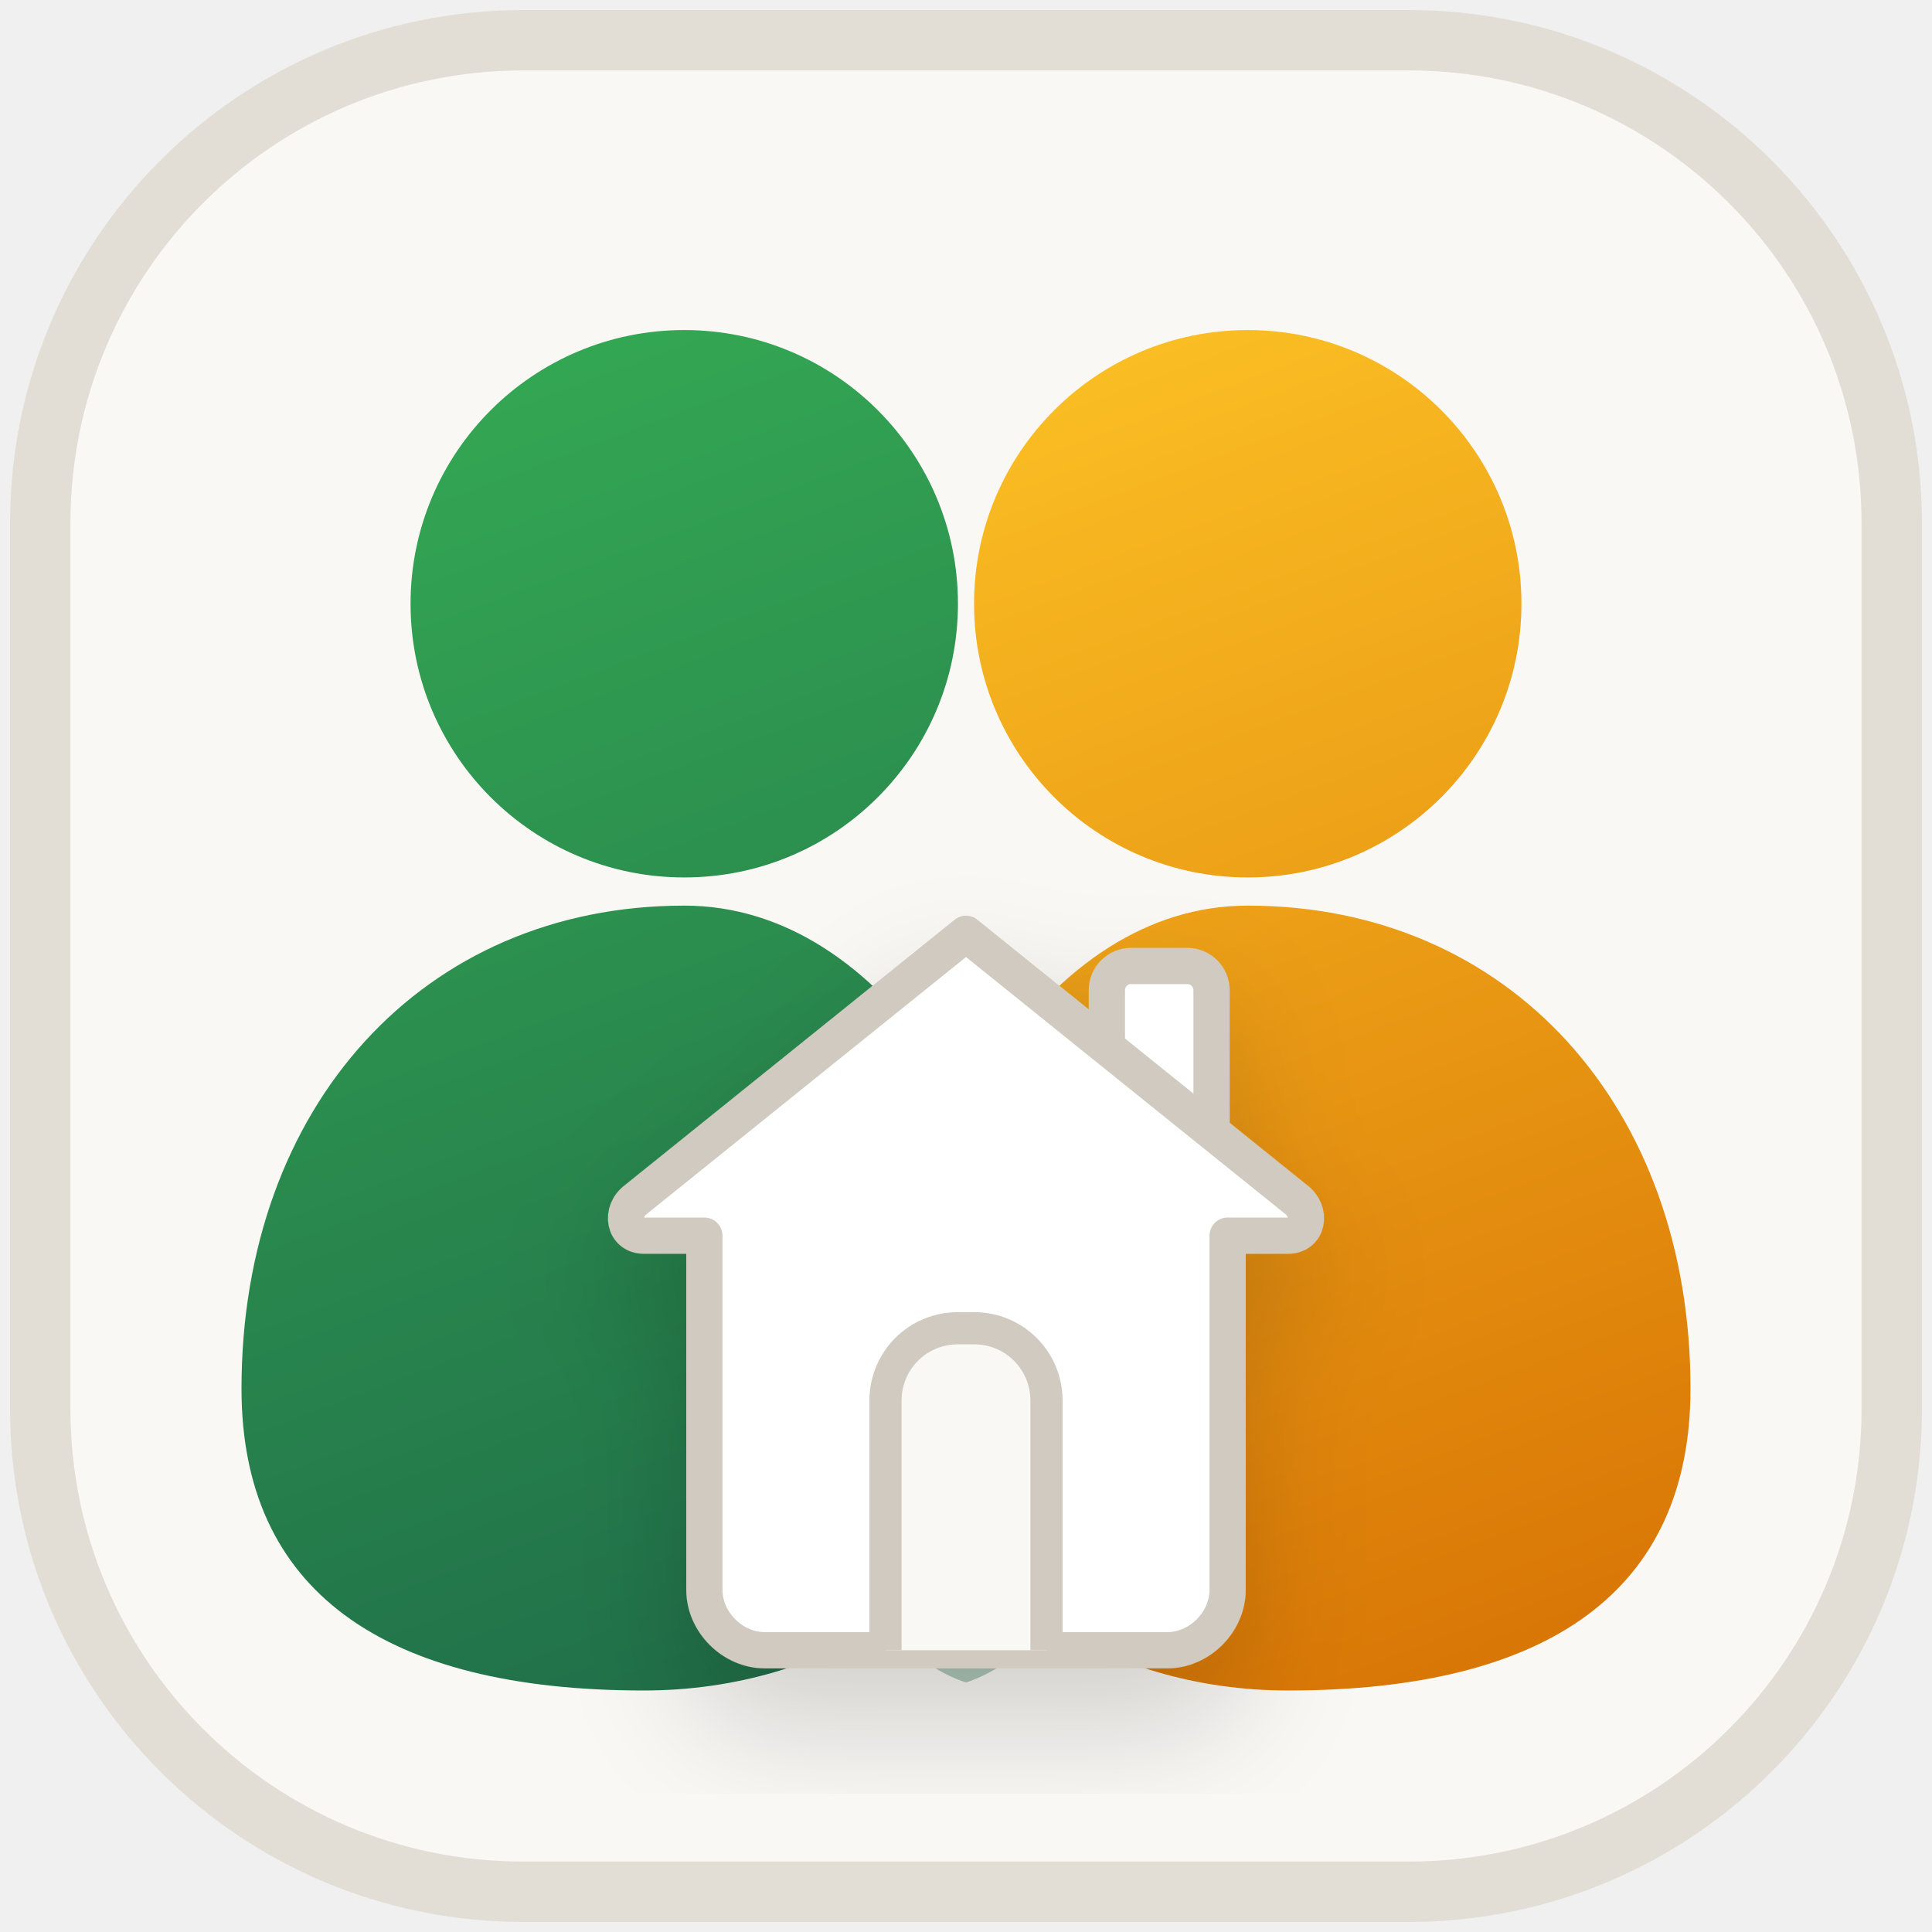
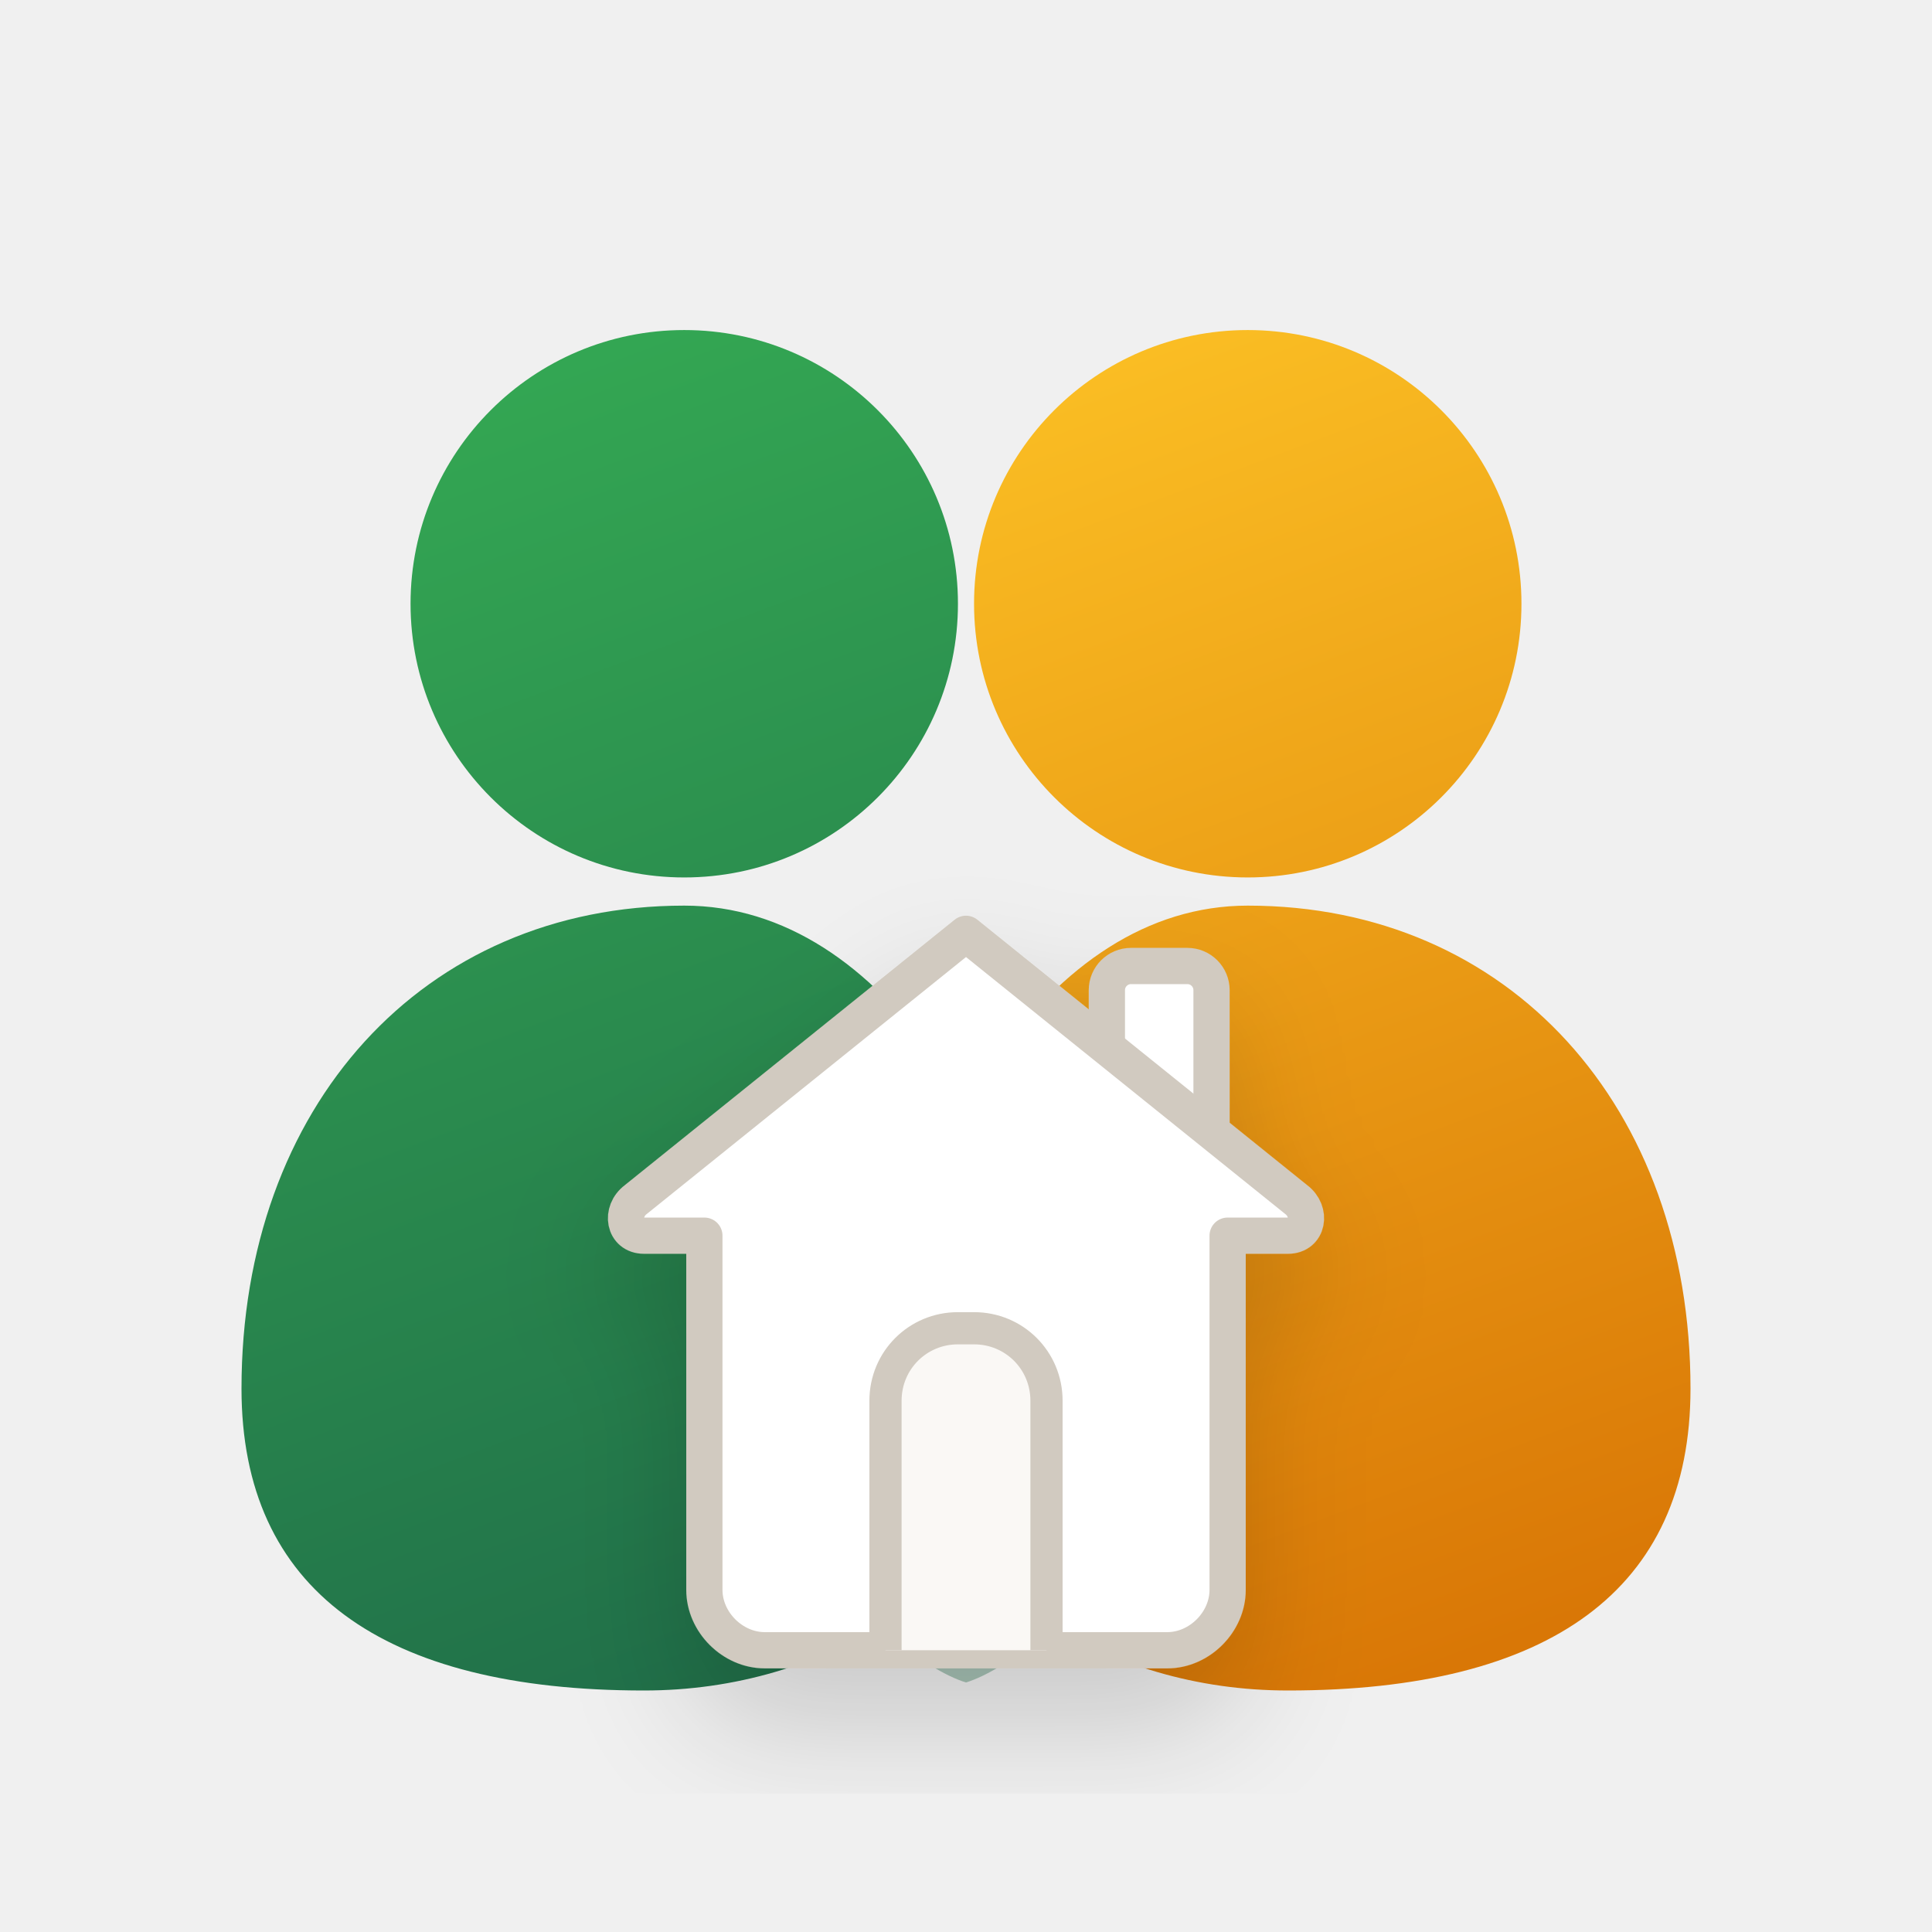
<svg xmlns="http://www.w3.org/2000/svg" viewBox="0 0 48 48" fill="none" width="48" height="48">
  <defs>
    <linearGradient id="fav-green" x1="11" y1="9" x2="23" y2="41" gradientUnits="userSpaceOnUse">
      <stop offset="0%" stop-color="#34A853" />
      <stop offset="100%" stop-color="#206E49" />
    </linearGradient>
    <linearGradient id="fav-gold" x1="25" y1="9" x2="37" y2="41" gradientUnits="userSpaceOnUse">
      <stop offset="0%" stop-color="#FBBF24" />
      <stop offset="100%" stop-color="#D97706" />
    </linearGradient>
    <filter id="fav-shadow" x="-20%" y="-20%" width="140%" height="140%">
      <feDropShadow dx="0" dy="1.5" stdDeviation="1.5" flood-color="#000000" flood-opacity="0.16" />
    </filter>
  </defs>
-   <rect x="1" y="1" width="46" height="46" rx="12" fill="#FAF8F5" stroke="#E2DDD5" stroke-width="1.5" />
  <circle cx="17" cy="15" r="6.8" fill="url(#fav-green)" />
  <path d="M 17 22.5 C 10.5 22.5 6 27.5 6 34.5 C 6 39.5 9.5 42 16 42 C 20.5 42 24.5 39.5 26.5 35 C 25.5 28.5 22 22.5 17 22.5 Z" fill="url(#fav-green)" />
  <circle cx="31" cy="15" r="6.8" fill="url(#fav-gold)" />
  <path d="M 31 22.5 C 26 22.5 22.5 28.5 21.5 35 C 23.5 39.5 27.5 42 32 42 C 38.5 42 42 39.5 42 34.5 C 42 27.5 37.5 22.5 31 22.5 Z" fill="url(#fav-gold)" />
  <path d="M 24 24 C 21.5 28 20 33 20 38 C 21 40 23 41.5 24 41.8 C 25 41.5 27 40 28 38 C 28 33 26.5 28 24 24 Z" fill="#206E49" opacity="0.35" />
  <g filter="url(#fav-shadow)">
    <rect x="27.5" y="24" width="2.6" height="5" rx="0.6" fill="#FFFFFF" stroke="#D1CAC0" stroke-width="0.9" />
    <path d="M 24 23.2 L 32.2 29.8 C 32.6 30.1 32.5 30.7 32 30.7 H 30.5 V 39.5 C 30.5 40.3 29.8 41 29 41 H 19 C 18.2 41 17.5 40.3 17.5 39.5 V 30.7 H 16 C 15.5 30.7 15.4 30.1 15.8 29.8 L 24 23.2 Z" fill="#FFFFFF" stroke="#D1CAC0" stroke-width="0.9" stroke-linejoin="round" />
    <path d="M 22 41 V 34.8 C 22 33.8 22.8 33 23.8 33 H 24.2 C 25.2 33 26 33.8 26 34.8 V 41" fill="#FAF8F5" stroke="#D1CAC0" stroke-width="0.8" />
  </g>
</svg>
